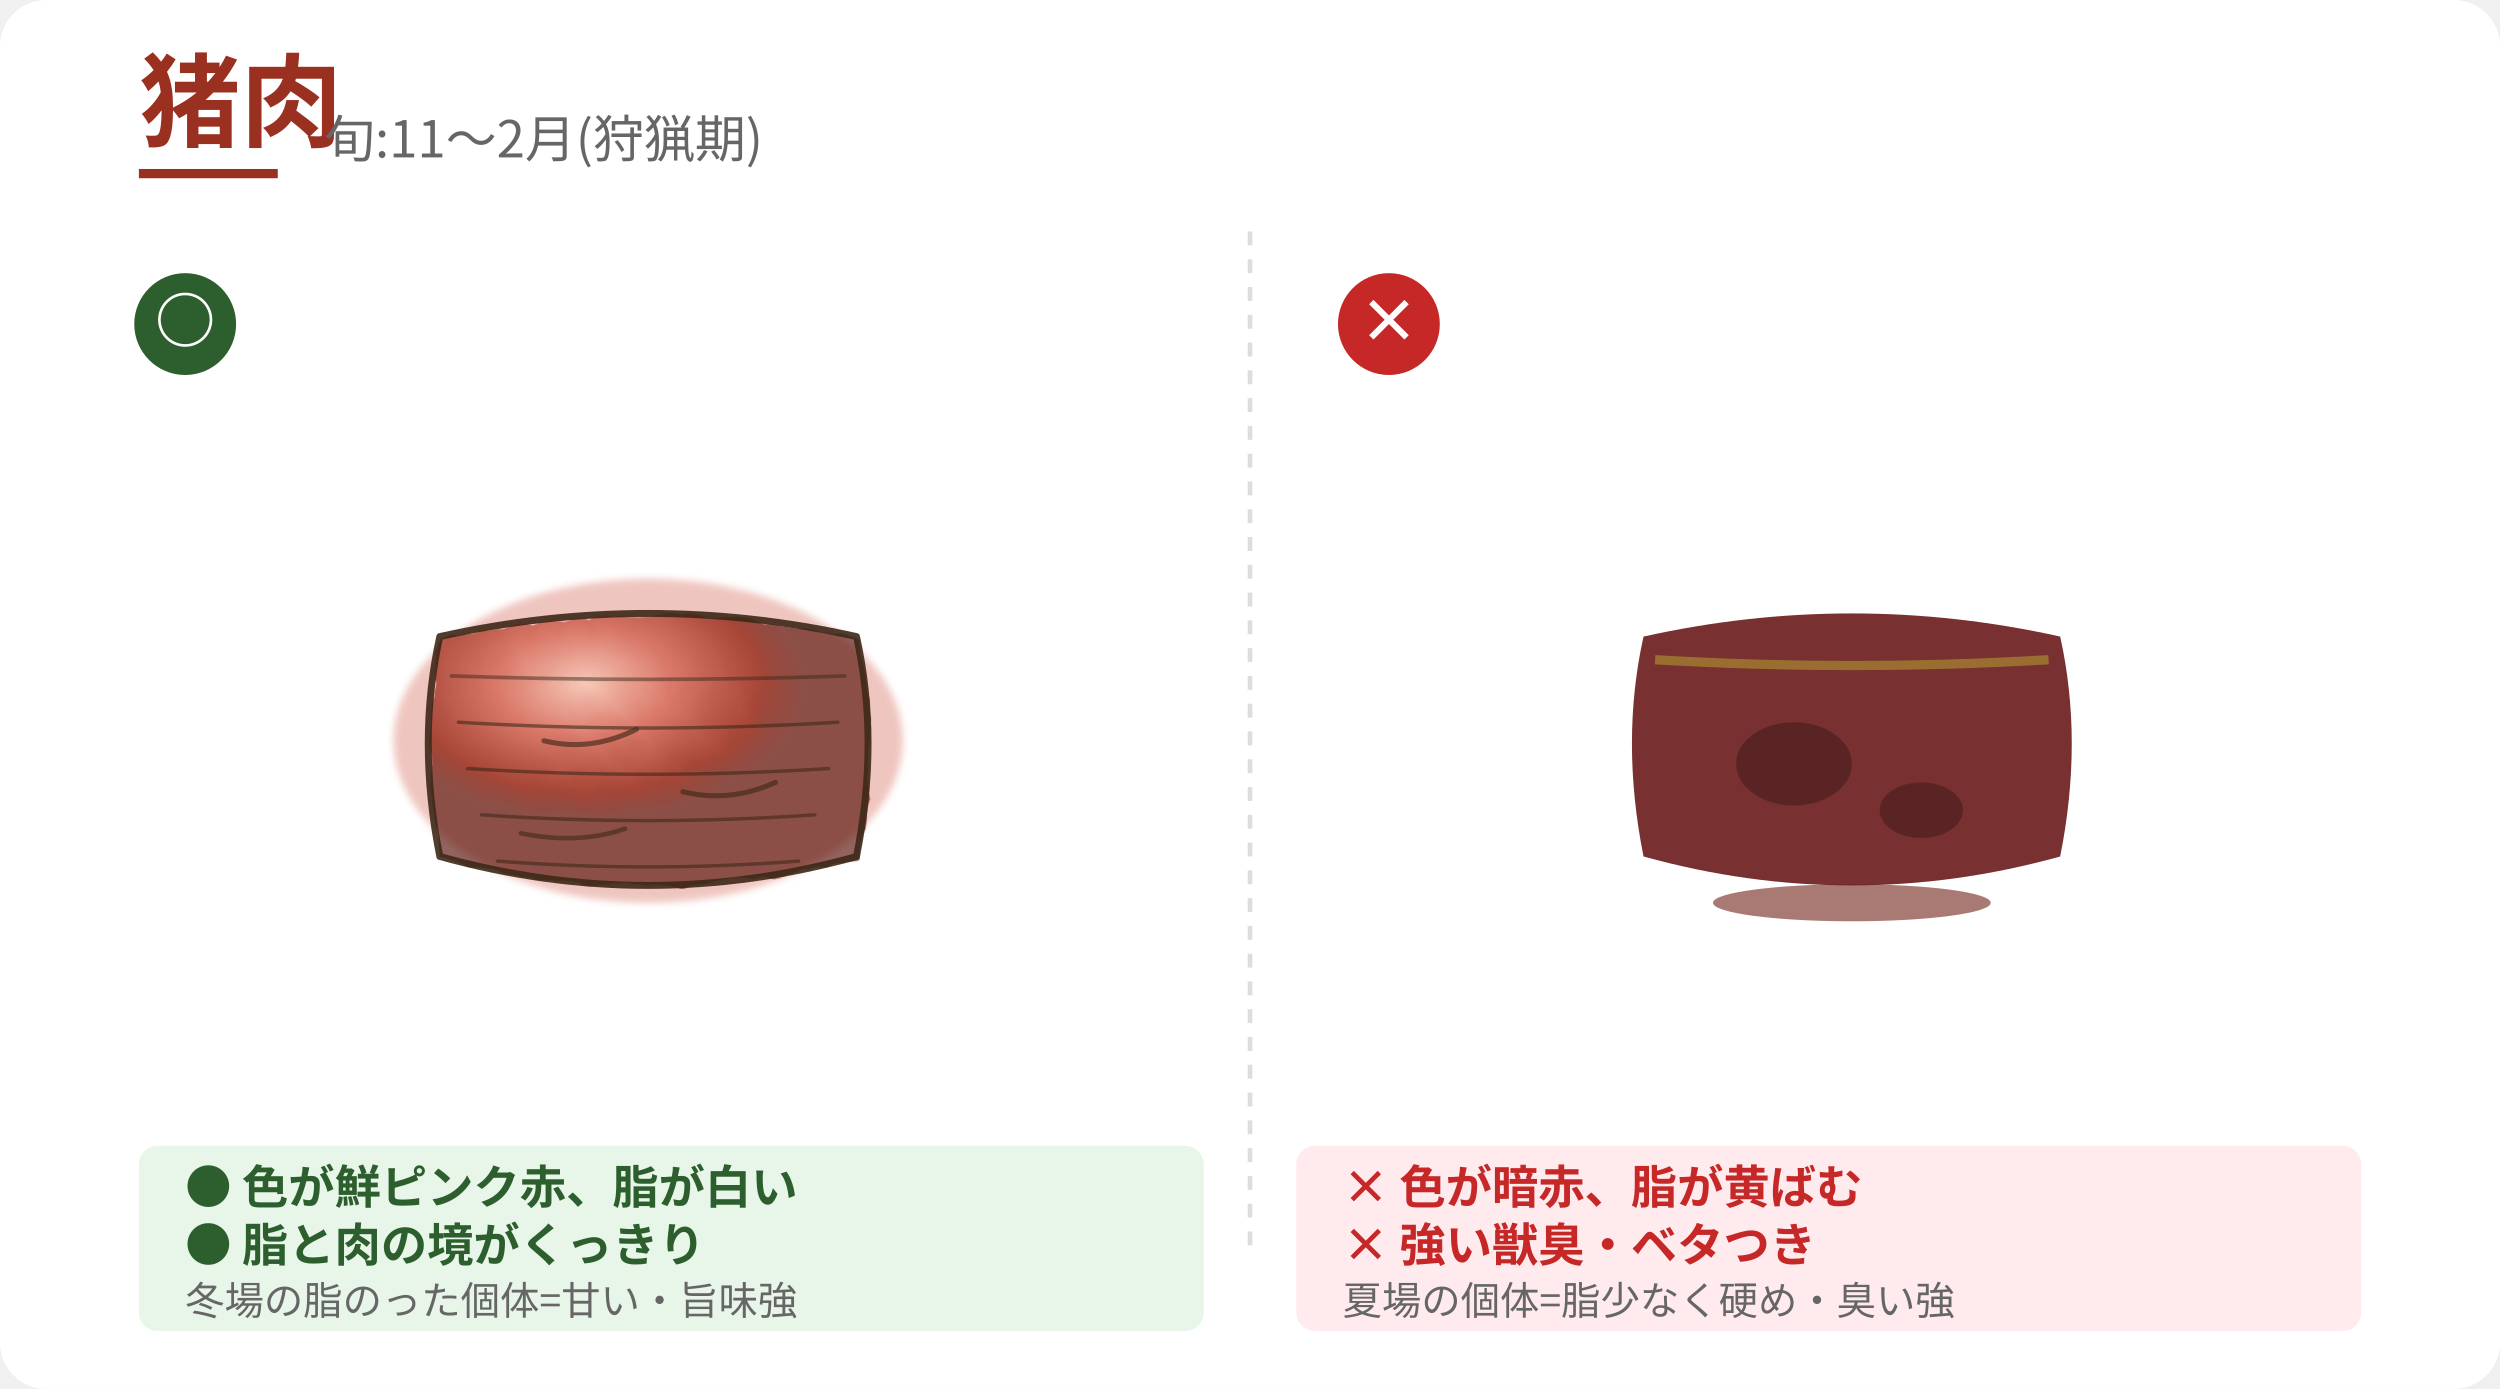
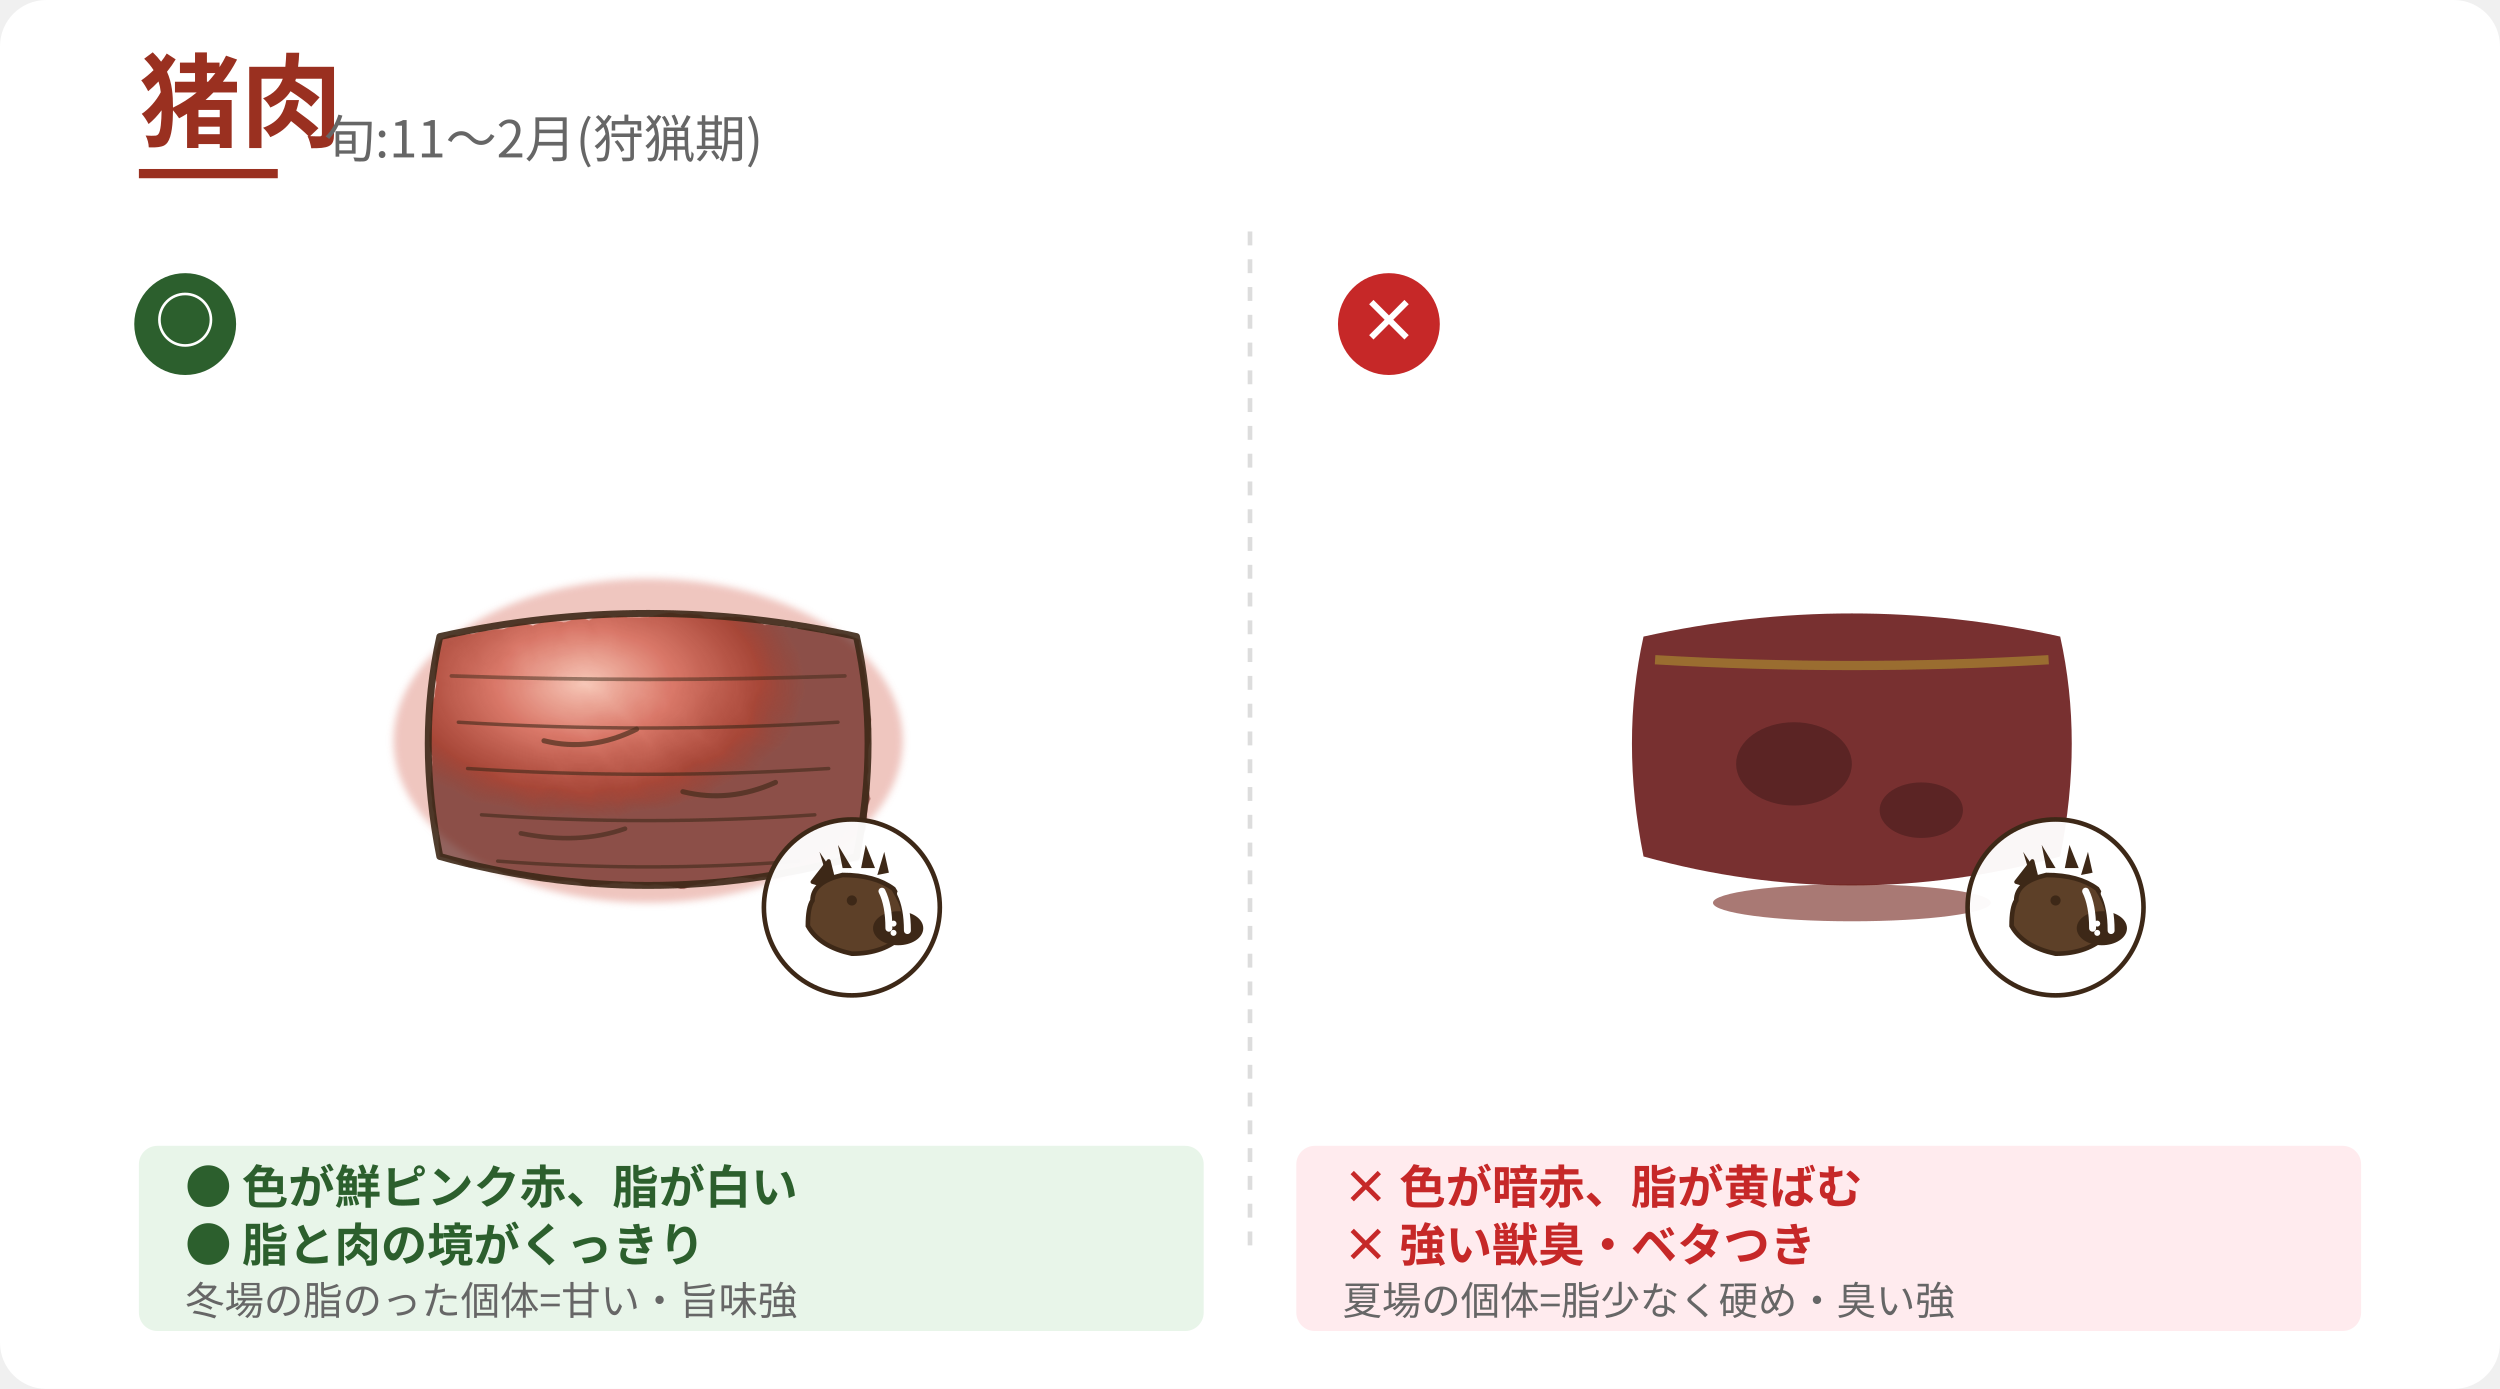
<svg xmlns="http://www.w3.org/2000/svg" viewBox="0 0 1080 600" font-family="Noto Sans CJK JP, sans-serif">
  <rect width="1080" height="600" fill="#FFFFFF" rx="20" />
  <text x="60" y="60" font-size="44" font-weight="900" fill="#9A3020">猪肉</text>
  <line x1="60" y1="75" x2="120" y2="75" stroke="#9A3020" stroke-width="4" />
  <text x="140" y="68" font-size="22" fill="#666">旬:11〜2月(狩猟期)</text>
  <line x1="540" y1="100" x2="540" y2="540" stroke="#DDD" stroke-width="2" stroke-dasharray="6,6" />
  <g transform="translate(280, 320)">
    <circle cx="-200" cy="-180" r="22" fill="#2C5F2D" />
    <text x="-200" y="-172" font-size="26" font-weight="900" fill="white" text-anchor="middle">○</text>
    <defs>
      <radialGradient id="wcBodyBoar" cx="35%" cy="25%">
        <stop offset="0%" stop-color="#F8C8B8" stop-opacity="0.95" />
        <stop offset="40%" stop-color="#D87060" stop-opacity="0.9" />
        <stop offset="80%" stop-color="#9A3020" stop-opacity="0.85" />
        <stop offset="100%" stop-color="#581008" stop-opacity="0.65" />
      </radialGradient>
      <radialGradient id="wcLeafBoar" cx="50%" cy="20%">
        <stop offset="0%" stop-color="#9BCB7A" stop-opacity="0.9" />
        <stop offset="60%" stop-color="#5D8F3D" stop-opacity="0.7" />
        <stop offset="100%" stop-color="#2C5F2D" stop-opacity="0.5" />
      </radialGradient>
      <filter id="wcRoughBoar" x="-10%" y="-10%" width="120%" height="120%">
        <feTurbulence baseFrequency="0.04" numOctaves="3" seed="227" />
        <feDisplacementMap in="SourceGraphic" scale="4" />
      </filter>
      <filter id="wcBlurBoar">
        <feGaussianBlur stdDeviation="1.5" />
      </filter>
    </defs>
    <g filter="url(#wcBlurBoar)" opacity="0.4">
      <ellipse cx="0" cy="0" rx="110" ry="70" fill="#D87060" />
    </g>
    <g filter="url(#wcRoughBoar)">
      <path d="M -90 -45 Q -100 0 -90 50 Q 0 75 90 50 Q 100 0 90 -45 Q 0 -65 -90 -45 Z" fill="url(#wcBodyBoar)" />
    </g>
    <g stroke="#3D2817" stroke-width="3" fill="none" stroke-linecap="round" stroke-linejoin="round" opacity="0.9">
      <path d="M -90 -45 Q -100 0 -90 50 Q 0 75 90 50 Q 100 0 90 -45 Q 0 -65 -90 -45 Z" />
      <path d="M -85 -28 Q 0 -25 85 -28" opacity="0.55" stroke-width="1.6" />
      <path d="M -82 -8 Q 0 -3 82 -8" opacity="0.65" stroke-width="1.5" />
      <path d="M -78 12 Q 0 17 78 12" opacity="0.65" stroke-width="1.5" />
      <path d="M -72 32 Q 0 37 72 32" opacity="0.65" stroke-width="1.5" />
      <path d="M -65 52 Q 0 57 65 52" opacity="0.65" stroke-width="1.5" />
      <path d="M -45 0 Q -25 5 -5 -5" opacity="0.7" stroke-width="2.2" />
      <path d="M 15 22 Q 35 27 55 18" opacity="0.7" stroke-width="2.2" />
      <path d="M -55 40 Q -30 45 -10 38" opacity="0.65" stroke-width="2" />
    </g>
+     <g transform="translate(88, 72)" data-icon="boar">
+       <circle cx="0" cy="0" r="38" fill="#FFFFFF" fill-opacity="0.96" stroke="#3D2817" stroke-width="2" />
+       <g fill="#3D2817" stroke="none">
+         <path d="M -11 -14 L -14 -24 L -8 -15 Z" />
+         <path d="M -4 -17 L -6 -27 L 0 -17 Z" />
+         <path d="M 4 -17 L 6 -27 L 10 -17 Z" />
+         <path d="M 11 -14 L 14 -24 L 16 -15 Z" />
+       </g>
+       <path d="M -17 -11 L -10 -20 L -7 -8 Z" fill="#3D2817" stroke="#3D2817" stroke-width="1.7" stroke-linejoin="round" />
+       <path d="M -17 -3 Q -17 -11 -4 -14 Q 10 -14 18 -8 Q 25 3 22 12 Q 14 20 0 20 Q -14 17 -19 8 Q -19 0 -17 -3 Z" fill="#5D4028" stroke="#3D2817" stroke-width="2" />
+       <ellipse cx="20" cy="9" rx="10" ry="6.5" fill="#3D2817" stroke="#3D2817" stroke-width="1.7" />
+       <path d="M 16 9 Q 16 -1 13 -7" fill="none" stroke="#FFFFFF" stroke-width="3" stroke-linecap="round" />
+       <path d="M 24 10 Q 24 0 21 -6" fill="none" stroke="#FFFFFF" stroke-width="3" stroke-linecap="round" />
+       <circle cx="18" cy="7" r="1.3" fill="#FFFFFF" />
+       <circle cx="18" cy="11" r="1.3" fill="#FFFFFF" />
+       <circle cx="0" cy="-3" r="2.2" fill="#3D2817" />
+     </g>
  </g>
  <g transform="translate(800, 320)">
    <circle cx="-200" cy="-180" r="22" fill="#C62828" />
    <text x="-200" y="-172" font-size="26" font-weight="900" fill="white" text-anchor="middle">×</text>
    <path d="M -90 -45 Q -100 0 -90 50 Q 0 75 90 50 Q 100 0 90 -45 Q 0 -65 -90 -45 Z" fill="#783030" />
    <path d="M -85 -35 Q 0 -30 85 -35" stroke="#A88830" stroke-width="4" fill="none" opacity="0.7" />
    <ellipse cx="-25" cy="10" rx="25" ry="18" fill="#3D1818" opacity="0.5" />
    <ellipse cx="30" cy="30" rx="18" ry="12" fill="#3D1818" opacity="0.5" />
    <ellipse cx="0" cy="70" rx="60" ry="8" fill="#702018" opacity="0.6" />
+     <g transform="translate(88, 72)" data-icon="boar">
+       <circle cx="0" cy="0" r="38" fill="#FFFFFF" fill-opacity="0.96" stroke="#3D2817" stroke-width="2" />
+       <g fill="#3D2817" stroke="none">
+         <path d="M -11 -14 L -14 -24 L -8 -15 Z" />
+         <path d="M -4 -17 L -6 -27 L 0 -17 Z" />
+         <path d="M 4 -17 L 6 -27 L 10 -17 Z" />
+         <path d="M 11 -14 L 14 -24 L 16 -15 Z" />
+       </g>
+       <path d="M -17 -11 L -10 -20 L -7 -8 Z" fill="#3D2817" stroke="#3D2817" stroke-width="1.7" stroke-linejoin="round" />
+       <path d="M -17 -3 Q -17 -11 -4 -14 Q 10 -14 18 -8 Q 25 3 22 12 Q 14 20 0 20 Q -14 17 -19 8 Q -19 0 -17 -3 Z" fill="#5D4028" stroke="#3D2817" stroke-width="2" />
+       <ellipse cx="20" cy="9" rx="10" ry="6.5" fill="#3D2817" stroke="#3D2817" stroke-width="1.7" />
+       <path d="M 16 9 Q 16 -1 13 -7" fill="none" stroke="#FFFFFF" stroke-width="3" stroke-linecap="round" />
+       <path d="M 24 10 Q 24 0 21 -6" fill="none" stroke="#FFFFFF" stroke-width="3" stroke-linecap="round" />
+       <circle cx="18" cy="7" r="1.3" fill="#FFFFFF" />
+       <circle cx="18" cy="11" r="1.3" fill="#FFFFFF" />
+       <circle cx="0" cy="-3" r="2.2" fill="#3D2817" />
+     </g>
  </g>
  <g font-size="20" fill="#333">
    <rect x="60" y="495" width="460" height="80" rx="8" fill="#E8F5E9" />
    <text x="80" y="520" font-weight="bold" fill="#2C5F2D">● 色が鮮ピンク赤、脂が白い</text>
    <text x="80" y="545" font-weight="bold" fill="#2C5F2D">● 脂と肉の境がくっきり</text>
    <text x="80" y="568" fill="#666" font-size="17">冬場の脂のった個体=甘い・旨味強</text>
    <rect x="560" y="495" width="460" height="80" rx="8" fill="#FFEBEE" />
    <text x="580" y="520" font-weight="bold" fill="#C62828">× 色が暗赤、脂が黄ばむ</text>
    <text x="580" y="545" font-weight="bold" fill="#C62828">× 強い獣臭・ベタつき</text>
    <text x="580" y="568" fill="#666" font-size="17">夏場の個体=脂少なく硬め・臭い強</text>
  </g>
</svg>
